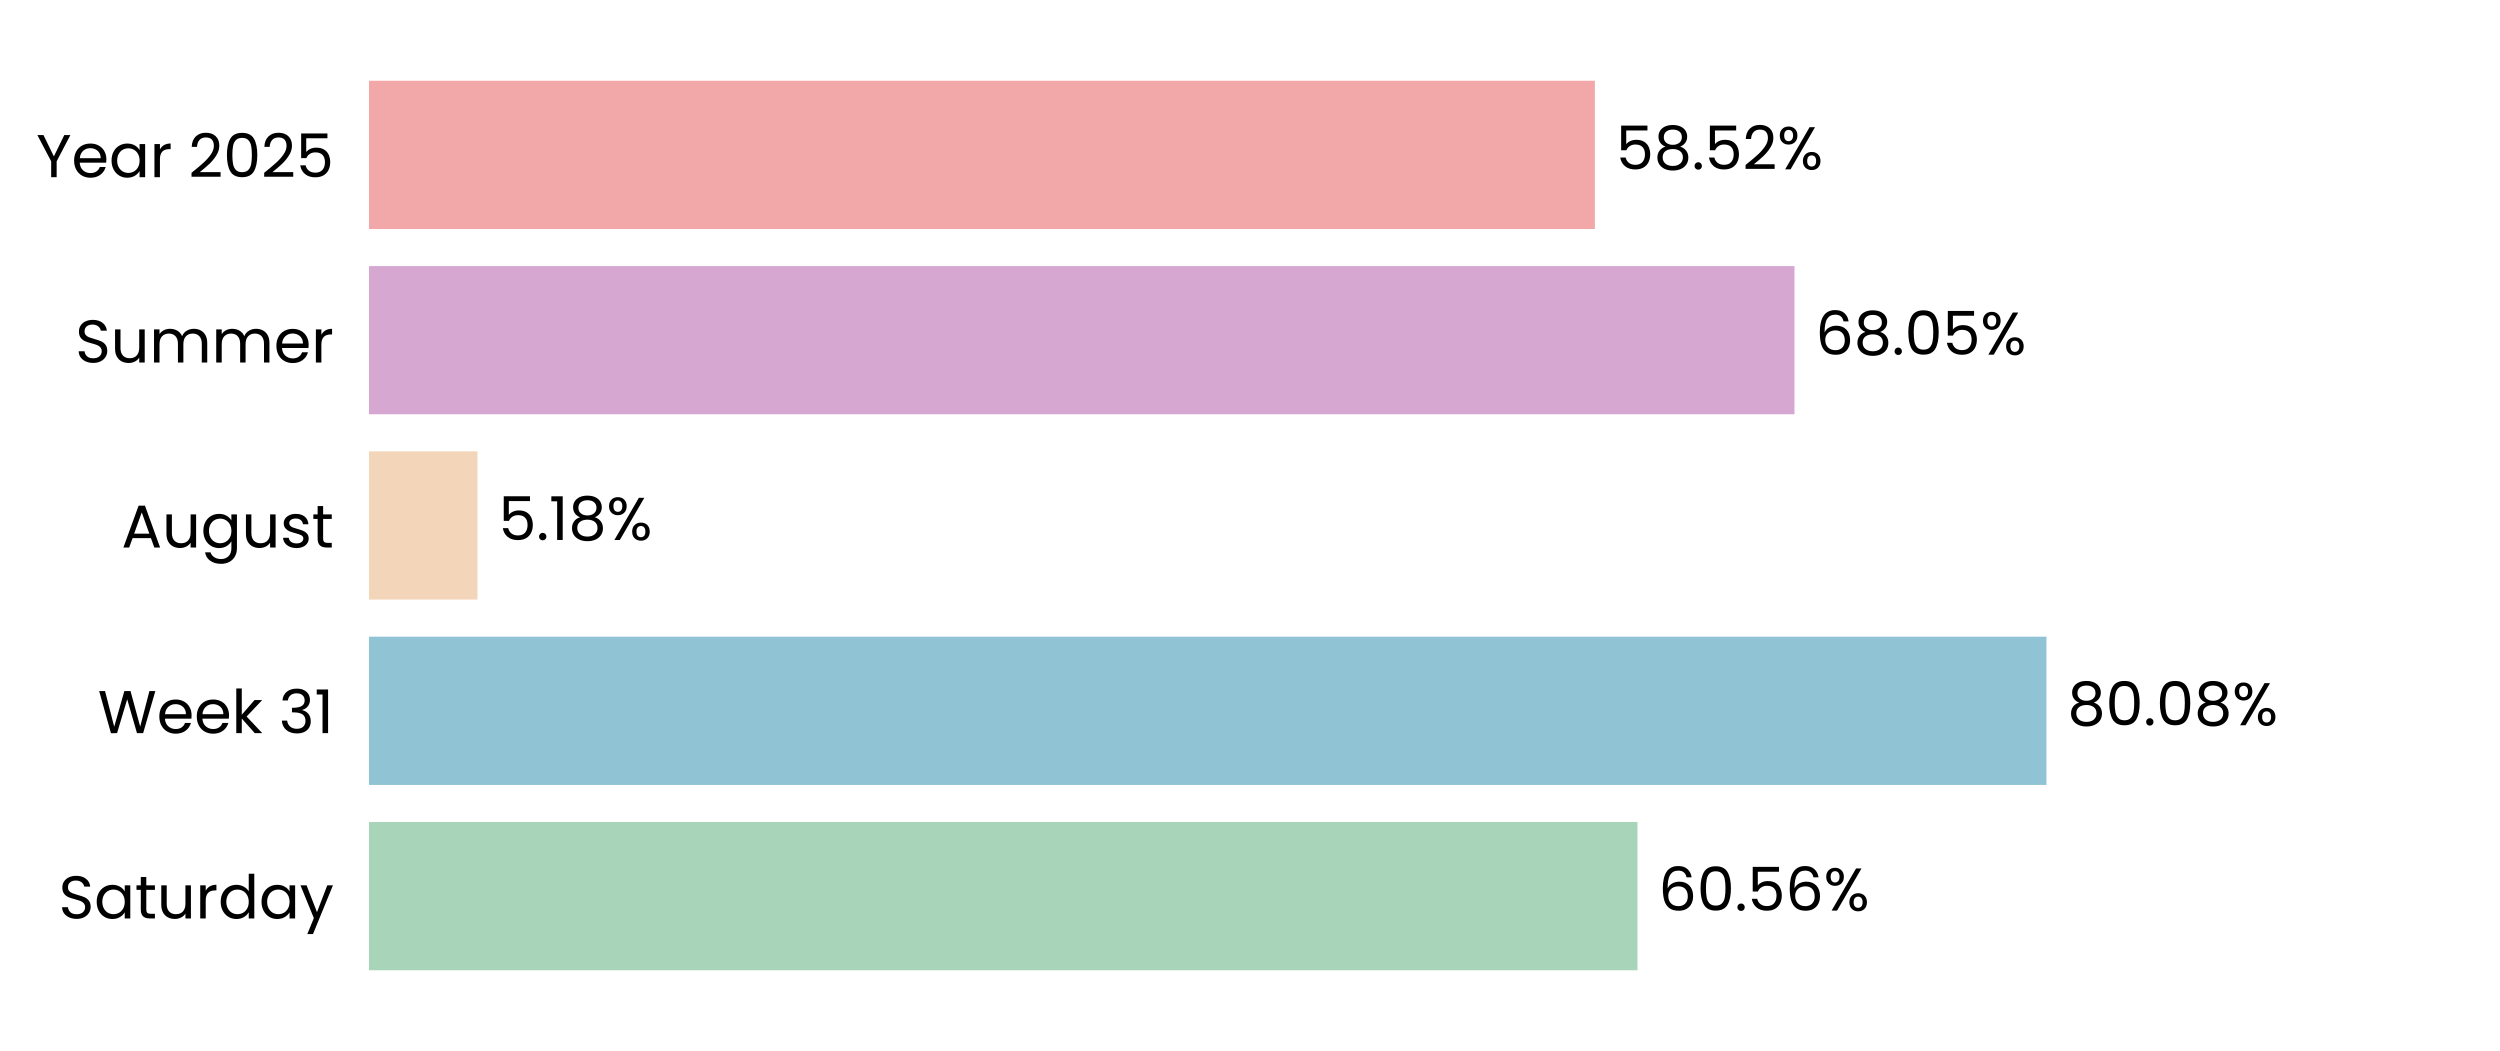
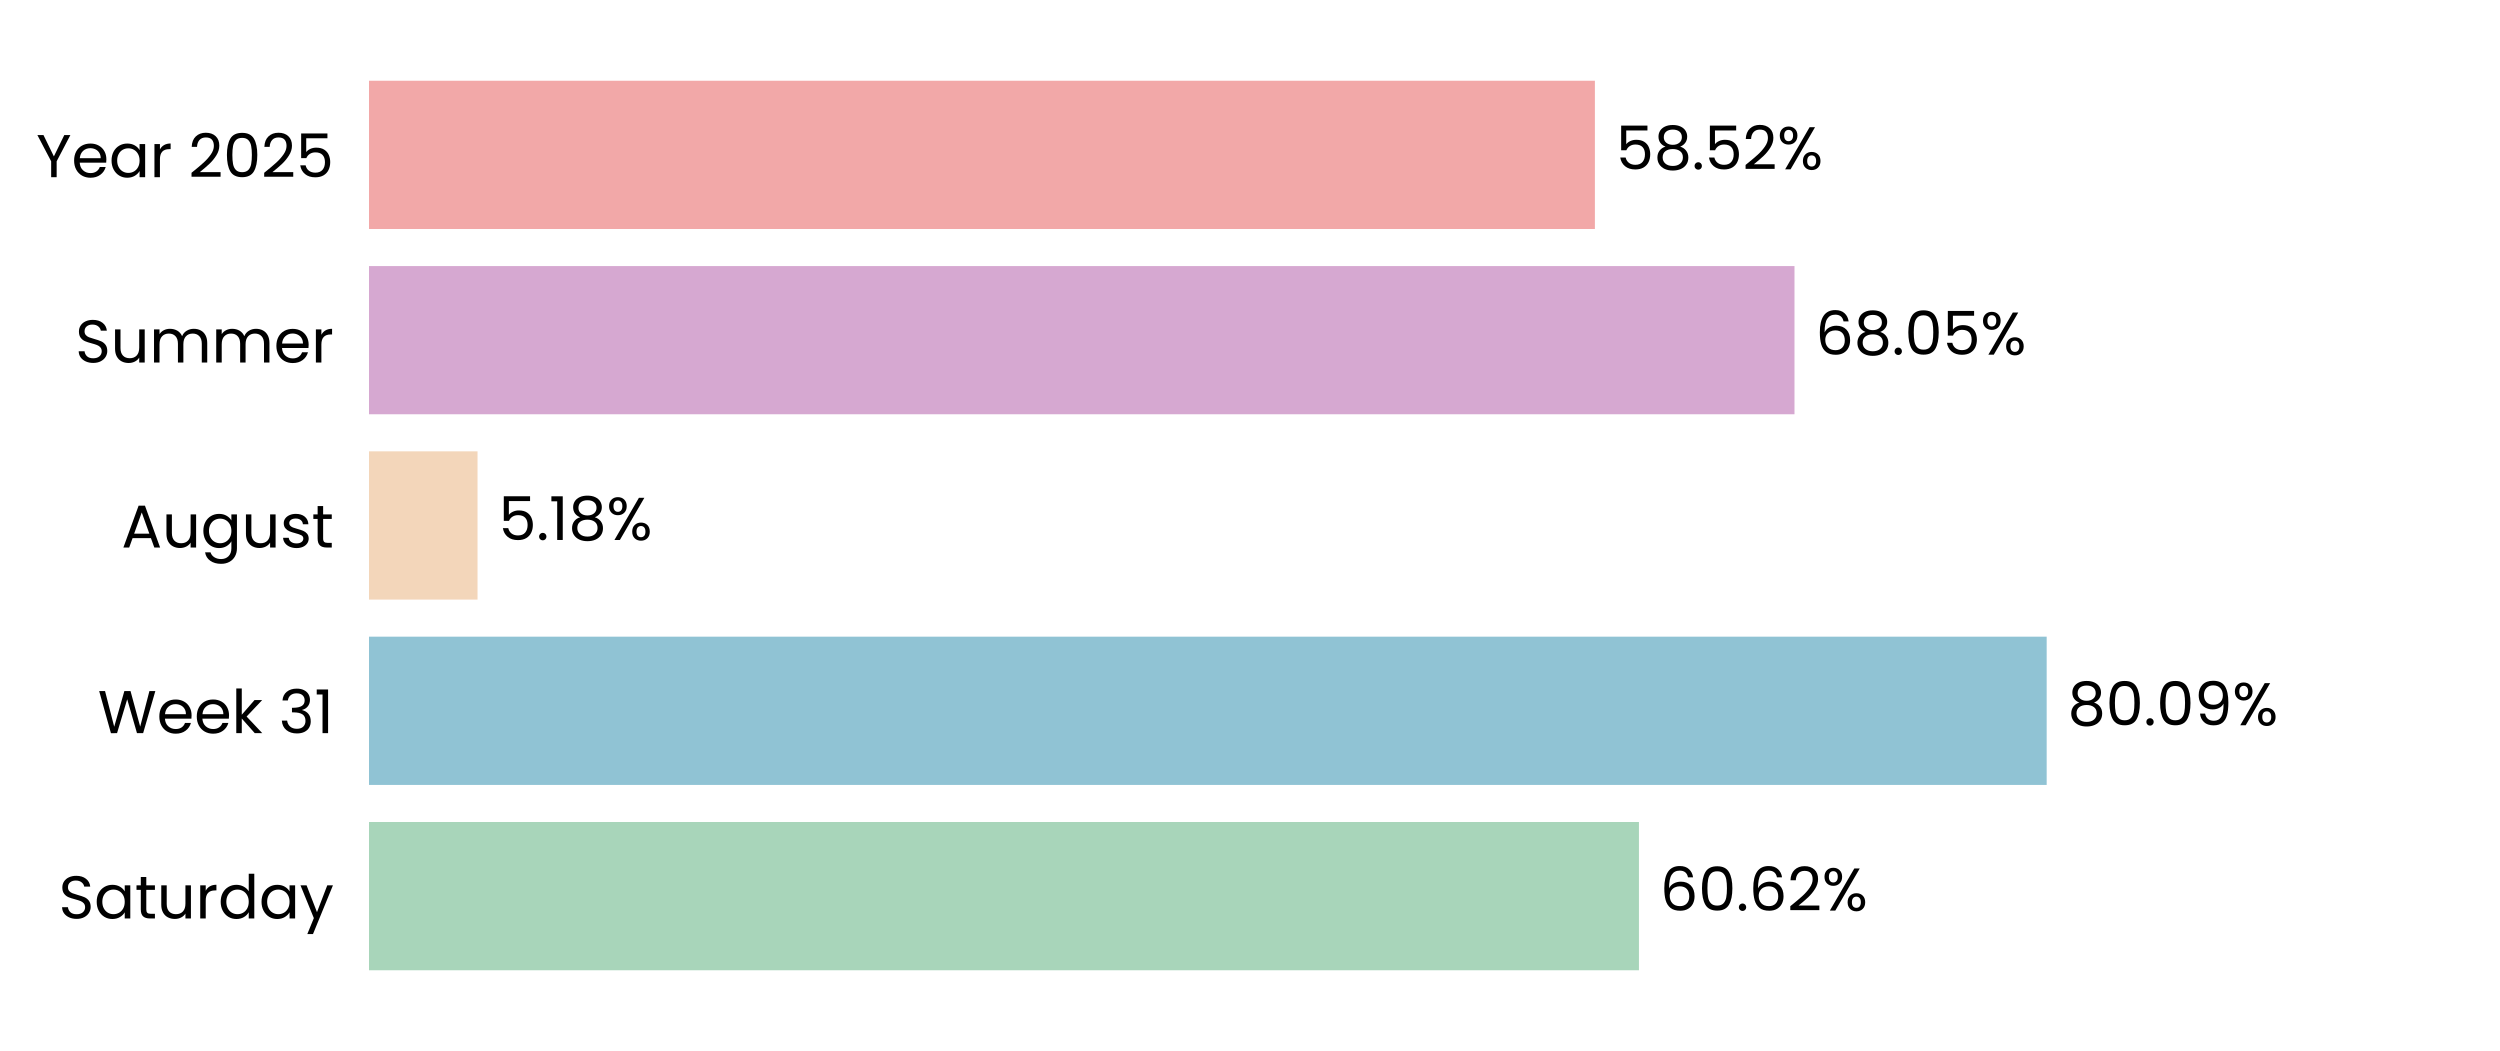
<svg xmlns="http://www.w3.org/2000/svg" xmlns:xlink="http://www.w3.org/1999/xlink" width="496.691pt" height="208.8pt" viewBox="0 0 496.691 208.8" version="1.1">
  <defs>
    <style type="text/css">*{stroke-linejoin: round; stroke-linecap: butt}</style>
  </defs>
  <g id="figure_1">
    <g id="patch_1">
      <path d="M 0 208.8  L 496.691 208.8  L 496.691 0  L 0 0  L 0 208.8  z " style="fill: none" />
    </g>
    <g id="axes_1">
      <g id="patch_2">
        <path d="M 73.311 201.6  L 489.491 201.6  L 489.491 7.2  L 73.311 7.2  L 73.311 201.6  z " style="fill: none" />
      </g>
      <g id="patch_3">
-         <path d="M 73.311 192.764  L 325.331 192.764  L 325.331 163.309  L 73.311 163.309  z " clip-path="url(#p51dfb1e3a4)" style="fill: #a8d5ba" />
+         <path d="M 73.311 192.764  L 325.62 192.764  L 325.62 163.309  L 73.311 163.309  z " clip-path="url(#pdc5693f6bf)" style="fill: #a8d5ba" />
      </g>
      <g id="patch_4">
-         <path d="M 73.311 155.945  L 406.586 155.945  L 406.586 126.491  L 73.311 126.491  z " clip-path="url(#p51dfb1e3a4)" style="fill: #90c3d4" />
+         <path d="M 73.311 155.945  L 406.627 155.945  L 406.627 126.491  L 73.311 126.491  z " clip-path="url(#pdc5693f6bf)" style="fill: #90c3d4" />
      </g>
      <g id="patch_5">
-         <path d="M 73.311 119.127  L 94.866 119.127  L 94.866 89.673  L 73.311 89.673  z " clip-path="url(#p51dfb1e3a4)" style="fill: #f3d6ba" />
+         <path d="M 73.311 119.127  L 94.875 119.127  L 94.875 89.673  L 73.311 89.673  z " clip-path="url(#pdc5693f6bf)" style="fill: #f3d6ba" />
      </g>
      <g id="patch_6">
-         <path d="M 73.311 82.309  L 356.52 82.309  L 356.52 52.855  L 73.311 52.855  z " clip-path="url(#p51dfb1e3a4)" style="fill: #d6a8d1" />
+         <path d="M 73.311 82.309  L 356.523 82.309  L 356.523 52.855  L 73.311 52.855  z " clip-path="url(#pdc5693f6bf)" style="fill: #d6a8d1" />
      </g>
      <g id="patch_7">
-         <path d="M 73.311 45.491  L 316.868 45.491  L 316.868 16.036  L 73.311 16.036  z " clip-path="url(#p51dfb1e3a4)" style="fill: #f2a8a8" />
+         <path d="M 73.311 45.491  L 316.869 45.491  L 316.869 16.036  L 73.311 16.036  z " clip-path="url(#pdc5693f6bf)" style="fill: #f2a8a8" />
      </g>
      <g id="matplotlib.axis_1">
        <g id="ytick_1">
          <g id="text_1">
            <g transform="translate(11.65312 182.4764) scale(0.12 -0.12)">
              <defs>
                <path id="Poppins-Regular-53" d="M 1907 -45  Q 1466 -45 1117 112  Q 768 269 569 547  Q 371 826 365 1190  L 986 1190  Q 1018 877 1245 662  Q 1472 448 1907 448  Q 2323 448 2563 656  Q 2803 864 2803 1190  Q 2803 1446 2662 1606  Q 2522 1766 2310 1849  Q 2099 1933 1741 2029  Q 1299 2144 1033 2259  Q 768 2374 579 2620  Q 390 2867 390 3283  Q 390 3648 576 3929  Q 762 4211 1098 4364  Q 1434 4518 1869 4518  Q 2496 4518 2896 4204  Q 3296 3891 3347 3373  L 2707 3373  Q 2675 3629 2438 3824  Q 2202 4019 1811 4019  Q 1446 4019 1216 3830  Q 986 3642 986 3302  Q 986 3059 1123 2905  Q 1261 2752 1462 2672  Q 1664 2592 2029 2490  Q 2470 2368 2739 2249  Q 3008 2131 3200 1884  Q 3392 1638 3392 1216  Q 3392 890 3219 602  Q 3046 314 2707 134  Q 2368 -45 1907 -45  z " transform="scale(0.015625)" />
                <path id="Poppins-Regular-61" d="M 275 1766  Q 275 2304 492 2710  Q 710 3117 1091 3341  Q 1472 3565 1939 3565  Q 2400 3565 2739 3366  Q 3078 3168 3245 2867  L 3245 3507  L 3834 3507  L 3834 0  L 3245 0  L 3245 653  Q 3072 346 2729 144  Q 2387 -58 1933 -58  Q 1466 -58 1088 172  Q 710 403 492 819  Q 275 1235 275 1766  z M 3245 1760  Q 3245 2157 3085 2451  Q 2925 2746 2653 2902  Q 2381 3059 2054 3059  Q 1728 3059 1459 2905  Q 1190 2752 1030 2457  Q 870 2163 870 1766  Q 870 1363 1030 1065  Q 1190 768 1459 611  Q 1728 454 2054 454  Q 2381 454 2653 611  Q 2925 768 3085 1065  Q 3245 1363 3245 1760  z " transform="scale(0.015625)" />
                <path id="Poppins-Regular-74" d="M 1203 3027  L 1203 960  Q 1203 704 1312 598  Q 1421 493 1690 493  L 2118 493  L 2118 0  L 1594 0  Q 1107 0 864 224  Q 621 448 621 960  L 621 3027  L 166 3027  L 166 3507  L 621 3507  L 621 4390  L 1203 4390  L 1203 3507  L 2118 3507  L 2118 3027  L 1203 3027  z " transform="scale(0.015625)" />
                <path id="Poppins-Regular-75" d="M 3603 3507  L 3603 0  L 3021 0  L 3021 518  Q 2854 250 2556 99  Q 2259 -51 1901 -51  Q 1491 -51 1164 118  Q 838 288 649 627  Q 461 966 461 1453  L 461 3507  L 1037 3507  L 1037 1530  Q 1037 1011 1299 732  Q 1562 454 2016 454  Q 2483 454 2752 742  Q 3021 1030 3021 1581  L 3021 3507  L 3603 3507  z " transform="scale(0.015625)" />
                <path id="Poppins-Regular-72" d="M 1075 2938  Q 1229 3238 1513 3404  Q 1798 3571 2208 3571  L 2208 2970  L 2054 2970  Q 1075 2970 1075 1907  L 1075 0  L 493 0  L 493 3507  L 1075 3507  L 1075 2938  z " transform="scale(0.015625)" />
                <path id="Poppins-Regular-64" d="M 275 1766  Q 275 2304 492 2710  Q 710 3117 1091 3341  Q 1472 3565 1946 3565  Q 2355 3565 2707 3376  Q 3059 3187 3245 2880  L 3245 4736  L 3834 4736  L 3834 0  L 3245 0  L 3245 659  Q 3072 346 2733 144  Q 2394 -58 1939 -58  Q 1472 -58 1091 172  Q 710 403 492 819  Q 275 1235 275 1766  z M 3245 1760  Q 3245 2157 3085 2451  Q 2925 2746 2653 2902  Q 2381 3059 2054 3059  Q 1728 3059 1459 2905  Q 1190 2752 1030 2457  Q 870 2163 870 1766  Q 870 1363 1030 1065  Q 1190 768 1459 611  Q 1728 454 2054 454  Q 2381 454 2653 611  Q 2925 768 3085 1065  Q 3245 1363 3245 1760  z " transform="scale(0.015625)" />
                <path id="Poppins-Regular-79" d="M 3514 3507  L 1402 -1651  L 800 -1651  L 1491 38  L 77 3507  L 723 3507  L 1824 666  L 2912 3507  L 3514 3507  z " transform="scale(0.015625)" />
              </defs>
              <use xlink:href="#Poppins-Regular-53" />
              <use xlink:href="#Poppins-Regular-61" transform="translate(58.7 0)" />
              <use xlink:href="#Poppins-Regular-74" transform="translate(126.3 0)" />
              <use xlink:href="#Poppins-Regular-75" transform="translate(162.7 0)" />
              <use xlink:href="#Poppins-Regular-72" transform="translate(226.7 0)" />
              <use xlink:href="#Poppins-Regular-64" transform="translate(264 0)" />
              <use xlink:href="#Poppins-Regular-61" transform="translate(331.5999 0)" />
              <use xlink:href="#Poppins-Regular-79" transform="translate(399.1999 0)" />
            </g>
          </g>
        </g>
        <g id="ytick_2">
          <g id="text_2">
            <g transform="translate(19.42687 145.6582) scale(0.12 -0.12)">
              <defs>
                <path id="Poppins-Regular-57" d="M 6099 4461  L 4806 0  L 4154 0  L 3117 3590  L 2042 0  L 1395 -6  L 147 4461  L 768 4461  L 1741 678  L 2816 4461  L 3469 4461  L 4493 691  L 5472 4461  L 6099 4461  z " transform="scale(0.015625)" />
                <path id="Poppins-Regular-65" d="M 3693 1888  Q 3693 1722 3674 1536  L 870 1536  Q 902 1018 1225 726  Q 1549 435 2010 435  Q 2387 435 2640 611  Q 2893 787 2995 1082  L 3622 1082  Q 3482 576 3059 259  Q 2637 -58 2010 -58  Q 1510 -58 1116 166  Q 723 390 499 803  Q 275 1216 275 1760  Q 275 2304 492 2713  Q 710 3123 1104 3344  Q 1498 3565 2010 3565  Q 2509 3565 2893 3347  Q 3277 3130 3485 2749  Q 3693 2368 3693 1888  z M 3091 2010  Q 3091 2342 2944 2582  Q 2797 2822 2544 2947  Q 2291 3072 1984 3072  Q 1542 3072 1232 2790  Q 922 2509 877 2010  L 3091 2010  z " transform="scale(0.015625)" />
                <path id="Poppins-Regular-6b" d="M 2451 0  L 1075 1549  L 1075 0  L 493 0  L 493 4736  L 1075 4736  L 1075 1952  L 2426 3507  L 3238 3507  L 1587 1760  L 3245 0  L 2451 0  z " transform="scale(0.015625)" />
                <path id="Poppins-Regular-20" transform="scale(0.015625)" />
                <path id="Poppins-Regular-33" d="M 384 3462  Q 429 4051 838 4384  Q 1248 4717 1901 4717  Q 2336 4717 2653 4560  Q 2970 4403 3133 4134  Q 3296 3866 3296 3526  Q 3296 3130 3069 2842  Q 2842 2554 2477 2470  L 2477 2438  Q 2893 2336 3136 2035  Q 3379 1734 3379 1248  Q 3379 883 3212 592  Q 3046 301 2713 134  Q 2381 -32 1914 -32  Q 1235 -32 800 323  Q 365 678 314 1331  L 877 1331  Q 922 947 1190 704  Q 1459 461 1907 461  Q 2355 461 2588 694  Q 2822 928 2822 1299  Q 2822 1779 2502 1990  Q 2182 2202 1536 2202  L 1389 2202  L 1389 2688  L 1542 2688  Q 2131 2694 2432 2883  Q 2733 3072 2733 3469  Q 2733 3808 2512 4013  Q 2291 4218 1882 4218  Q 1485 4218 1241 4013  Q 998 3808 954 3462  L 384 3462  z " transform="scale(0.015625)" />
                <path id="Poppins-Regular-31" d="M 243 4096  L 243 4627  L 1446 4627  L 1446 0  L 858 0  L 858 4096  L 243 4096  z " transform="scale(0.015625)" />
              </defs>
              <use xlink:href="#Poppins-Regular-57" />
              <use xlink:href="#Poppins-Regular-65" transform="translate(97.59999 0)" />
              <use xlink:href="#Poppins-Regular-65" transform="translate(159.6 0)" />
              <use xlink:href="#Poppins-Regular-6b" transform="translate(221.6 0)" />
              <use xlink:href="#Poppins-Regular-20" transform="translate(273.0999 0)" />
              <use xlink:href="#Poppins-Regular-33" transform="translate(299.7999 0)" />
              <use xlink:href="#Poppins-Regular-31" transform="translate(358.6999 0)" />
            </g>
          </g>
        </g>
        <g id="ytick_3">
          <g id="text_3">
            <g transform="translate(24.11812 108.78) scale(0.12 -0.12)">
              <defs>
                <path id="Poppins-Regular-41" d="M 3130 992  L 1184 992  L 826 0  L 211 0  L 1824 4435  L 2496 4435  L 4102 0  L 3488 0  L 3130 992  z M 2963 1466  L 2157 3718  L 1350 1466  L 2963 1466  z " transform="scale(0.015625)" />
                <path id="Poppins-Regular-67" d="M 1939 3565  Q 2394 3565 2736 3366  Q 3078 3168 3245 2867  L 3245 3507  L 3834 3507  L 3834 -77  Q 3834 -557 3629 -931  Q 3424 -1306 3043 -1517  Q 2662 -1728 2157 -1728  Q 1466 -1728 1005 -1401  Q 544 -1075 461 -512  L 1037 -512  Q 1133 -832 1433 -1027  Q 1734 -1222 2157 -1222  Q 2637 -1222 2941 -921  Q 3245 -621 3245 -77  L 3245 659  Q 3072 352 2733 147  Q 2394 -58 1939 -58  Q 1472 -58 1091 172  Q 710 403 492 819  Q 275 1235 275 1766  Q 275 2304 492 2710  Q 710 3117 1091 3341  Q 1472 3565 1939 3565  z M 3245 1760  Q 3245 2157 3085 2451  Q 2925 2746 2653 2902  Q 2381 3059 2054 3059  Q 1728 3059 1459 2905  Q 1190 2752 1030 2457  Q 870 2163 870 1766  Q 870 1363 1030 1065  Q 1190 768 1459 611  Q 1728 454 2054 454  Q 2381 454 2653 611  Q 2925 768 3085 1065  Q 3245 1363 3245 1760  z " transform="scale(0.015625)" />
                <path id="Poppins-Regular-73" d="M 1734 -58  Q 1331 -58 1011 80  Q 691 218 505 464  Q 320 710 301 1030  L 902 1030  Q 928 768 1149 601  Q 1370 435 1728 435  Q 2061 435 2253 582  Q 2445 730 2445 954  Q 2445 1184 2240 1296  Q 2035 1408 1606 1517  Q 1216 1619 969 1724  Q 723 1830 547 2038  Q 371 2246 371 2586  Q 371 2854 531 3078  Q 691 3302 985 3433  Q 1280 3565 1658 3565  Q 2240 3565 2598 3270  Q 2957 2976 2982 2464  L 2400 2464  Q 2381 2739 2179 2905  Q 1978 3072 1638 3072  Q 1325 3072 1139 2937  Q 954 2803 954 2586  Q 954 2413 1066 2301  Q 1178 2189 1347 2121  Q 1517 2054 1818 1971  Q 2195 1869 2432 1769  Q 2669 1670 2838 1472  Q 3008 1274 3014 954  Q 3014 666 2854 435  Q 2694 205 2403 73  Q 2112 -58 1734 -58  z " transform="scale(0.015625)" />
              </defs>
              <use xlink:href="#Poppins-Regular-41" />
              <use xlink:href="#Poppins-Regular-75" transform="translate(67.39999 0)" />
              <use xlink:href="#Poppins-Regular-67" transform="translate(131.4 0)" />
              <use xlink:href="#Poppins-Regular-75" transform="translate(199 0)" />
              <use xlink:href="#Poppins-Regular-73" transform="translate(263 0)" />
              <use xlink:href="#Poppins-Regular-74" transform="translate(315.2 0)" />
            </g>
          </g>
        </g>
        <g id="ytick_4">
          <g id="text_4">
            <g transform="translate(14.95125 72.02182) scale(0.12 -0.12)">
              <defs>
                <path id="Poppins-Regular-6d" d="M 4710 3571  Q 5120 3571 5440 3401  Q 5760 3232 5945 2893  Q 6131 2554 6131 2067  L 6131 0  L 5555 0  L 5555 1984  Q 5555 2509 5296 2787  Q 5037 3066 4595 3066  Q 4141 3066 3872 2774  Q 3603 2483 3603 1933  L 3603 0  L 3027 0  L 3027 1984  Q 3027 2509 2768 2787  Q 2509 3066 2067 3066  Q 1613 3066 1344 2774  Q 1075 2483 1075 1933  L 1075 0  L 493 0  L 493 3507  L 1075 3507  L 1075 3002  Q 1248 3277 1539 3424  Q 1830 3571 2182 3571  Q 2624 3571 2963 3372  Q 3302 3174 3469 2790  Q 3616 3162 3955 3366  Q 4294 3571 4710 3571  z " transform="scale(0.015625)" />
              </defs>
              <use xlink:href="#Poppins-Regular-53" />
              <use xlink:href="#Poppins-Regular-75" transform="translate(58.7 0)" />
              <use xlink:href="#Poppins-Regular-6d" transform="translate(122.7 0)" />
              <use xlink:href="#Poppins-Regular-6d" transform="translate(225.7 0)" />
              <use xlink:href="#Poppins-Regular-65" transform="translate(328.7 0)" />
              <use xlink:href="#Poppins-Regular-72" transform="translate(390.6999 0)" />
            </g>
          </g>
        </g>
        <g id="ytick_5">
          <g id="text_5">
            <g transform="translate(7.2 35.20364) scale(0.12 -0.12)">
              <defs>
                <path id="Poppins-Regular-59" d="M 3616 4461  L 2163 1683  L 2163 0  L 1581 0  L 1581 1683  L 122 4461  L 768 4461  L 1869 2202  L 2970 4461  L 3616 4461  z " transform="scale(0.015625)" />
                <path id="Poppins-Regular-32" d="M 326 467  Q 1139 1120 1600 1539  Q 2061 1958 2377 2416  Q 2694 2874 2694 3315  Q 2694 3731 2492 3971  Q 2291 4211 1843 4211  Q 1408 4211 1168 3939  Q 928 3667 909 3213  L 346 3213  Q 371 3930 780 4320  Q 1190 4710 1837 4710  Q 2496 4710 2883 4345  Q 3270 3981 3270 3341  Q 3270 2810 2953 2307  Q 2637 1805 2233 1424  Q 1830 1043 1203 538  L 3405 538  L 3405 51  L 326 51  L 326 467  z " transform="scale(0.015625)" />
                <path id="Poppins-Regular-30" d="M 397 2362  Q 397 3462 755 4080  Q 1114 4698 2010 4698  Q 2899 4698 3257 4080  Q 3616 3462 3616 2362  Q 3616 1242 3257 621  Q 2899 0 2010 0  Q 1114 0 755 621  Q 397 1242 397 2362  z M 3040 2362  Q 3040 2918 2966 3305  Q 2893 3693 2665 3929  Q 2438 4166 2010 4166  Q 1574 4166 1347 3929  Q 1120 3693 1046 3305  Q 973 2918 973 2362  Q 973 1786 1046 1395  Q 1120 1005 1347 768  Q 1574 531 2010 531  Q 2438 531 2665 768  Q 2893 1005 2966 1395  Q 3040 1786 3040 2362  z " transform="scale(0.015625)" />
                <path id="Poppins-Regular-35" d="M 3347 4122  L 1101 4122  L 1101 2662  Q 1248 2867 1536 2998  Q 1824 3130 2157 3130  Q 2688 3130 3021 2909  Q 3354 2688 3498 2339  Q 3642 1990 3642 1600  Q 3642 1139 3469 774  Q 3296 410 2941 198  Q 2586 -13 2061 -13  Q 1389 -13 973 332  Q 557 678 467 1254  L 1037 1254  Q 1120 890 1389 685  Q 1658 480 2067 480  Q 2573 480 2829 784  Q 3085 1088 3085 1587  Q 3085 2086 2829 2358  Q 2573 2630 2074 2630  Q 1734 2630 1481 2467  Q 1229 2304 1114 2022  L 563 2022  L 563 4634  L 3347 4634  L 3347 4122  z " transform="scale(0.015625)" />
              </defs>
              <use xlink:href="#Poppins-Regular-59" />
              <use xlink:href="#Poppins-Regular-65" transform="translate(58.39999 0)" />
              <use xlink:href="#Poppins-Regular-61" transform="translate(120.4 0)" />
              <use xlink:href="#Poppins-Regular-72" transform="translate(188 0)" />
              <use xlink:href="#Poppins-Regular-20" transform="translate(225.3 0)" />
              <use xlink:href="#Poppins-Regular-32" transform="translate(252 0)" />
              <use xlink:href="#Poppins-Regular-30" transform="translate(309.4999 0)" />
              <use xlink:href="#Poppins-Regular-32" transform="translate(372.2999 0)" />
              <use xlink:href="#Poppins-Regular-35" transform="translate(429.7999 0)" />
            </g>
          </g>
        </g>
      </g>
      <g id="text_6">
-         <g transform="translate(329.4932 180.9164) scale(0.12 -0.12)">
+         <g transform="translate(329.7822 180.9164) scale(0.12 -0.12)">
          <defs>
            <path id="Poppins-Regular-36" d="M 2976 3526  Q 2835 4237 2099 4237  Q 1530 4237 1248 3798  Q 966 3360 973 2355  Q 1120 2688 1462 2877  Q 1805 3066 2227 3066  Q 2886 3066 3280 2656  Q 3674 2246 3674 1523  Q 3674 1088 3504 742  Q 3334 397 2992 192  Q 2650 -13 2163 -13  Q 1504 -13 1133 281  Q 762 576 614 1094  Q 467 1613 467 2374  Q 467 4723 2106 4723  Q 2733 4723 3091 4384  Q 3450 4045 3514 3526  L 2976 3526  z M 2106 2573  Q 1830 2573 1587 2461  Q 1344 2349 1193 2121  Q 1043 1894 1043 1568  Q 1043 1082 1324 778  Q 1606 474 2131 474  Q 2579 474 2844 752  Q 3110 1030 3110 1504  Q 3110 2003 2854 2288  Q 2598 2573 2106 2573  z " transform="scale(0.015625)" />
            <path id="Poppins-Regular-2e" d="M 678 -38  Q 512 -38 397 77  Q 282 192 282 358  Q 282 525 397 640  Q 512 755 678 755  Q 838 755 950 640  Q 1062 525 1062 358  Q 1062 192 950 77  Q 838 -38 678 -38  z " transform="scale(0.015625)" />
            <path id="Poppins-Regular-25" d="M 269 3584  Q 269 4019 531 4278  Q 794 4538 1203 4538  Q 1613 4538 1875 4278  Q 2138 4019 2138 3584  Q 2138 3142 1875 2883  Q 1613 2624 1203 2624  Q 794 2624 531 2883  Q 269 3142 269 3584  z M 4006 4467  L 1414 0  L 838 0  L 3430 4467  L 4006 4467  z M 1203 4179  Q 986 4179 861 4028  Q 736 3878 736 3584  Q 736 3290 861 3136  Q 986 2982 1203 2982  Q 1421 2982 1549 3139  Q 1677 3296 1677 3584  Q 1677 3878 1549 4028  Q 1421 4179 1203 4179  z M 2720 883  Q 2720 1325 2982 1584  Q 3245 1843 3654 1843  Q 4064 1843 4323 1584  Q 4582 1325 4582 883  Q 4582 448 4323 185  Q 4064 -77 3654 -77  Q 3245 -77 2982 182  Q 2720 442 2720 883  z M 3648 1478  Q 3430 1478 3302 1328  Q 3174 1178 3174 883  Q 3174 595 3302 444  Q 3430 294 3648 294  Q 3866 294 3994 444  Q 4122 595 4122 883  Q 4122 1178 3994 1328  Q 3866 1478 3648 1478  z " transform="scale(0.015625)" />
          </defs>
          <use xlink:href="#Poppins-Regular-36" />
          <use xlink:href="#Poppins-Regular-30" transform="translate(63.49999 0)" />
          <use xlink:href="#Poppins-Regular-2e" transform="translate(126.3 0)" />
-           <use xlink:href="#Poppins-Regular-35" transform="translate(147.3 0)" />
-           <use xlink:href="#Poppins-Regular-36" transform="translate(210.0999 0)" />
-           <use xlink:href="#Poppins-Regular-25" transform="translate(273.5999 0)" />
+           <use xlink:href="#Poppins-Regular-36" transform="translate(147.3 0)" />
+           <use xlink:href="#Poppins-Regular-32" transform="translate(210.7999 0)" />
+           <use xlink:href="#Poppins-Regular-25" transform="translate(268.2999 0)" />
        </g>
      </g>
      <g id="text_7">
-         <g transform="translate(410.7474 144.0982) scale(0.12 -0.12)">
+         <g transform="translate(410.7886 144.0982) scale(0.12 -0.12)">
          <defs>
            <path id="Poppins-Regular-38" d="M 1242 2406  Q 883 2547 691 2816  Q 499 3085 499 3469  Q 499 3814 672 4092  Q 845 4371 1187 4534  Q 1530 4698 2016 4698  Q 2502 4698 2844 4534  Q 3187 4371 3363 4092  Q 3539 3814 3539 3469  Q 3539 3098 3340 2819  Q 3142 2541 2797 2406  Q 3194 2285 3427 1981  Q 3661 1677 3661 1248  Q 3661 832 3456 521  Q 3251 211 2876 41  Q 2502 -128 2016 -128  Q 1530 -128 1162 41  Q 794 211 589 521  Q 384 832 384 1248  Q 384 1677 614 1984  Q 845 2291 1242 2406  z M 2976 3398  Q 2976 3789 2720 4000  Q 2464 4211 2016 4211  Q 1574 4211 1318 4000  Q 1062 3789 1062 3392  Q 1062 3034 1328 2816  Q 1594 2598 2016 2598  Q 2445 2598 2710 2819  Q 2976 3040 2976 3398  z M 2016 2150  Q 1542 2150 1241 1929  Q 941 1709 941 1267  Q 941 858 1232 608  Q 1523 358 2016 358  Q 2509 358 2797 608  Q 3085 858 3085 1267  Q 3085 1696 2790 1923  Q 2496 2150 2016 2150  z " transform="scale(0.015625)" />
+             <path id="Poppins-Regular-39" d="M 1146 1242  Q 1210 877 1443 678  Q 1677 480 2074 480  Q 2605 480 2857 896  Q 3110 1312 3098 2298  Q 2963 2010 2649 1846  Q 2336 1683 1952 1683  Q 1523 1683 1187 1859  Q 851 2035 659 2374  Q 467 2714 467 3194  Q 467 3878 864 4297  Q 1261 4717 1990 4717  Q 2886 4717 3248 4134  Q 3610 3552 3610 2400  Q 3610 1594 3466 1069  Q 3322 544 2979 269  Q 2637 -6 2042 -6  Q 1389 -6 1024 346  Q 659 698 608 1242  L 1146 1242  z M 2048 2176  Q 2477 2176 2752 2441  Q 3027 2707 3027 3162  Q 3027 3642 2758 3936  Q 2490 4230 2003 4230  Q 1555 4230 1289 3948  Q 1024 3667 1024 3206  Q 1024 2739 1286 2457  Q 1549 2176 2048 2176  z " transform="scale(0.015625)" />
          </defs>
          <use xlink:href="#Poppins-Regular-38" />
          <use xlink:href="#Poppins-Regular-30" transform="translate(63.09999 0)" />
          <use xlink:href="#Poppins-Regular-2e" transform="translate(125.9 0)" />
          <use xlink:href="#Poppins-Regular-30" transform="translate(146.9 0)" />
-           <use xlink:href="#Poppins-Regular-38" transform="translate(209.7 0)" />
-           <use xlink:href="#Poppins-Regular-25" transform="translate(272.7999 0)" />
+           <use xlink:href="#Poppins-Regular-39" transform="translate(209.7 0)" />
+           <use xlink:href="#Poppins-Regular-25" transform="translate(272.6999 0)" />
        </g>
      </g>
      <g id="text_8">
-         <g transform="translate(99.02789 107.28) scale(0.12 -0.12)">
+         <g transform="translate(99.03722 107.28) scale(0.12 -0.12)">
          <use xlink:href="#Poppins-Regular-35" />
          <use xlink:href="#Poppins-Regular-2e" transform="translate(62.79999 0)" />
          <use xlink:href="#Poppins-Regular-31" transform="translate(83.79997 0)" />
          <use xlink:href="#Poppins-Regular-38" transform="translate(115.8 0)" />
          <use xlink:href="#Poppins-Regular-25" transform="translate(178.8999 0)" />
        </g>
      </g>
      <g id="text_9">
-         <g transform="translate(360.6815 70.46182) scale(0.12 -0.12)">
+         <g transform="translate(360.6847 70.46182) scale(0.12 -0.12)">
          <use xlink:href="#Poppins-Regular-36" />
          <use xlink:href="#Poppins-Regular-38" transform="translate(63.49999 0)" />
          <use xlink:href="#Poppins-Regular-2e" transform="translate(126.6 0)" />
          <use xlink:href="#Poppins-Regular-30" transform="translate(147.6 0)" />
          <use xlink:href="#Poppins-Regular-35" transform="translate(210.3999 0)" />
          <use xlink:href="#Poppins-Regular-25" transform="translate(273.1999 0)" />
        </g>
      </g>
      <g id="text_10">
-         <g transform="translate(321.0302 33.64364) scale(0.12 -0.12)">
+         <g transform="translate(321.031 33.64364) scale(0.12 -0.12)">
          <use xlink:href="#Poppins-Regular-35" />
          <use xlink:href="#Poppins-Regular-38" transform="translate(62.79999 0)" />
          <use xlink:href="#Poppins-Regular-2e" transform="translate(125.9 0)" />
          <use xlink:href="#Poppins-Regular-35" transform="translate(146.9 0)" />
          <use xlink:href="#Poppins-Regular-32" transform="translate(209.7 0)" />
          <use xlink:href="#Poppins-Regular-25" transform="translate(267.1999 0)" />
        </g>
      </g>
    </g>
  </g>
  <defs>
-     <clipPath id="p51dfb1e3a4">
+     <clipPath id="pdc5693f6bf">
      <rect x="73.311" y="7.2" width="416.18" height="194.4" />
    </clipPath>
  </defs>
</svg>
